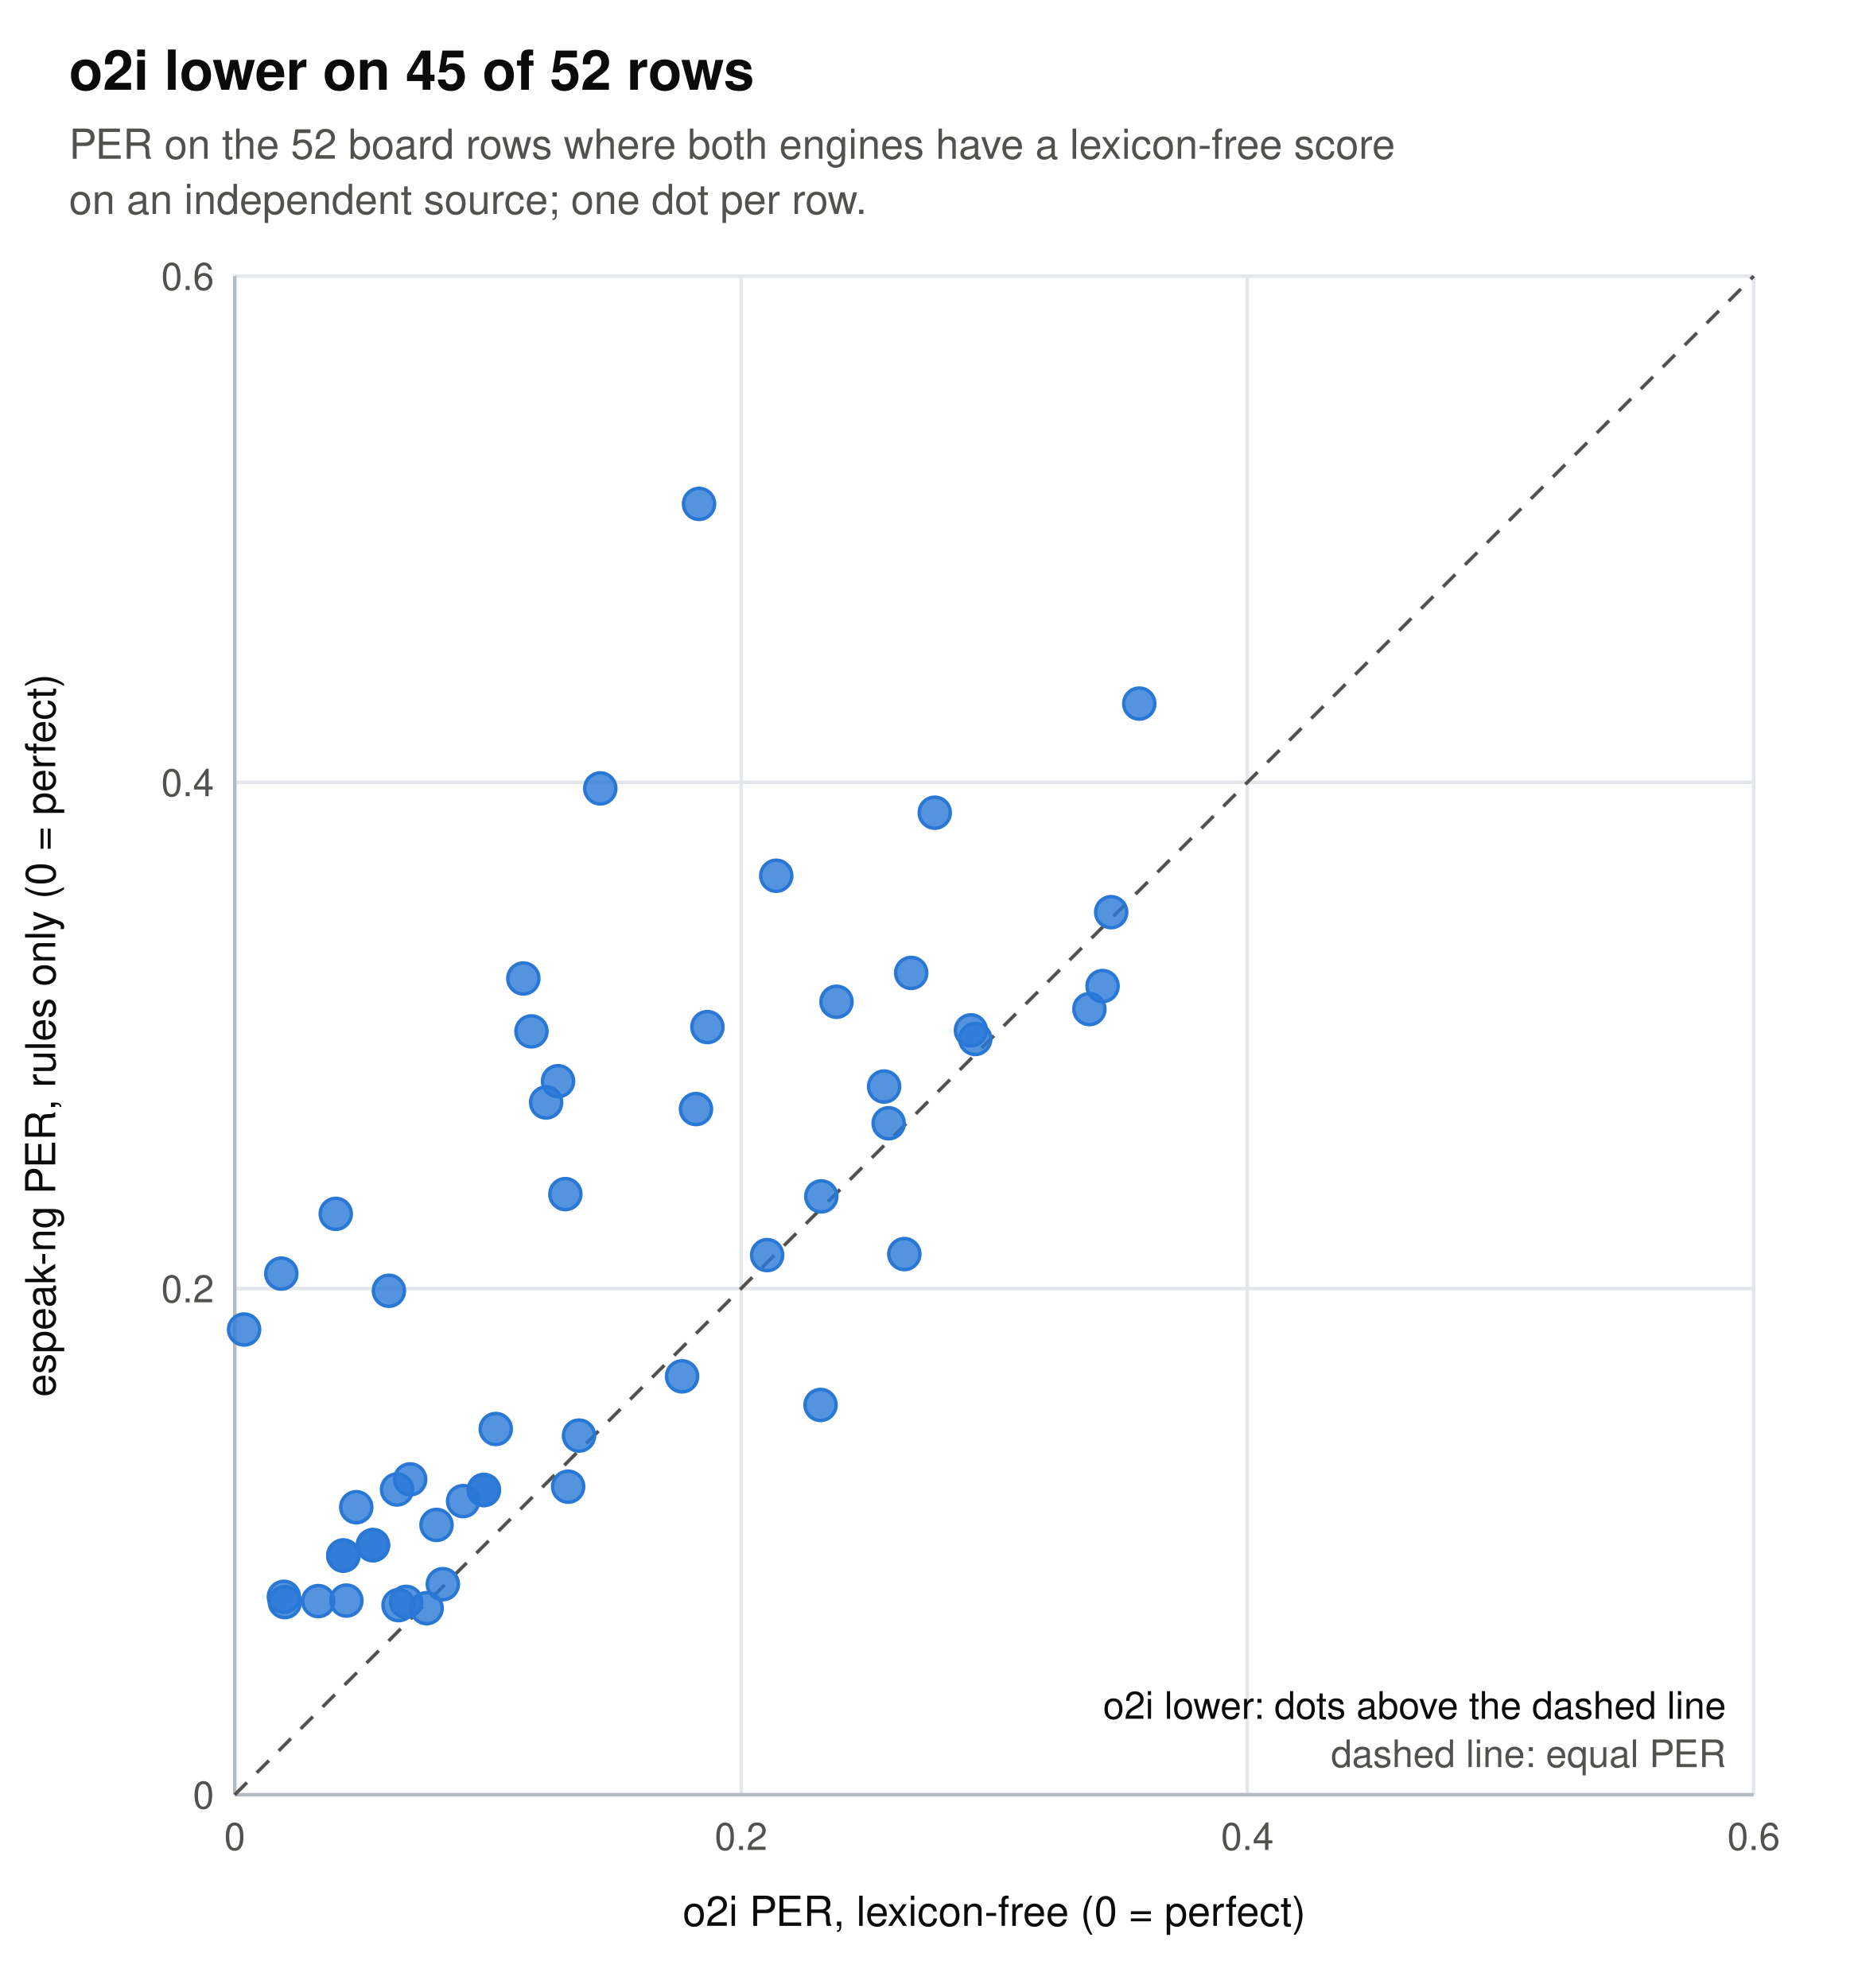
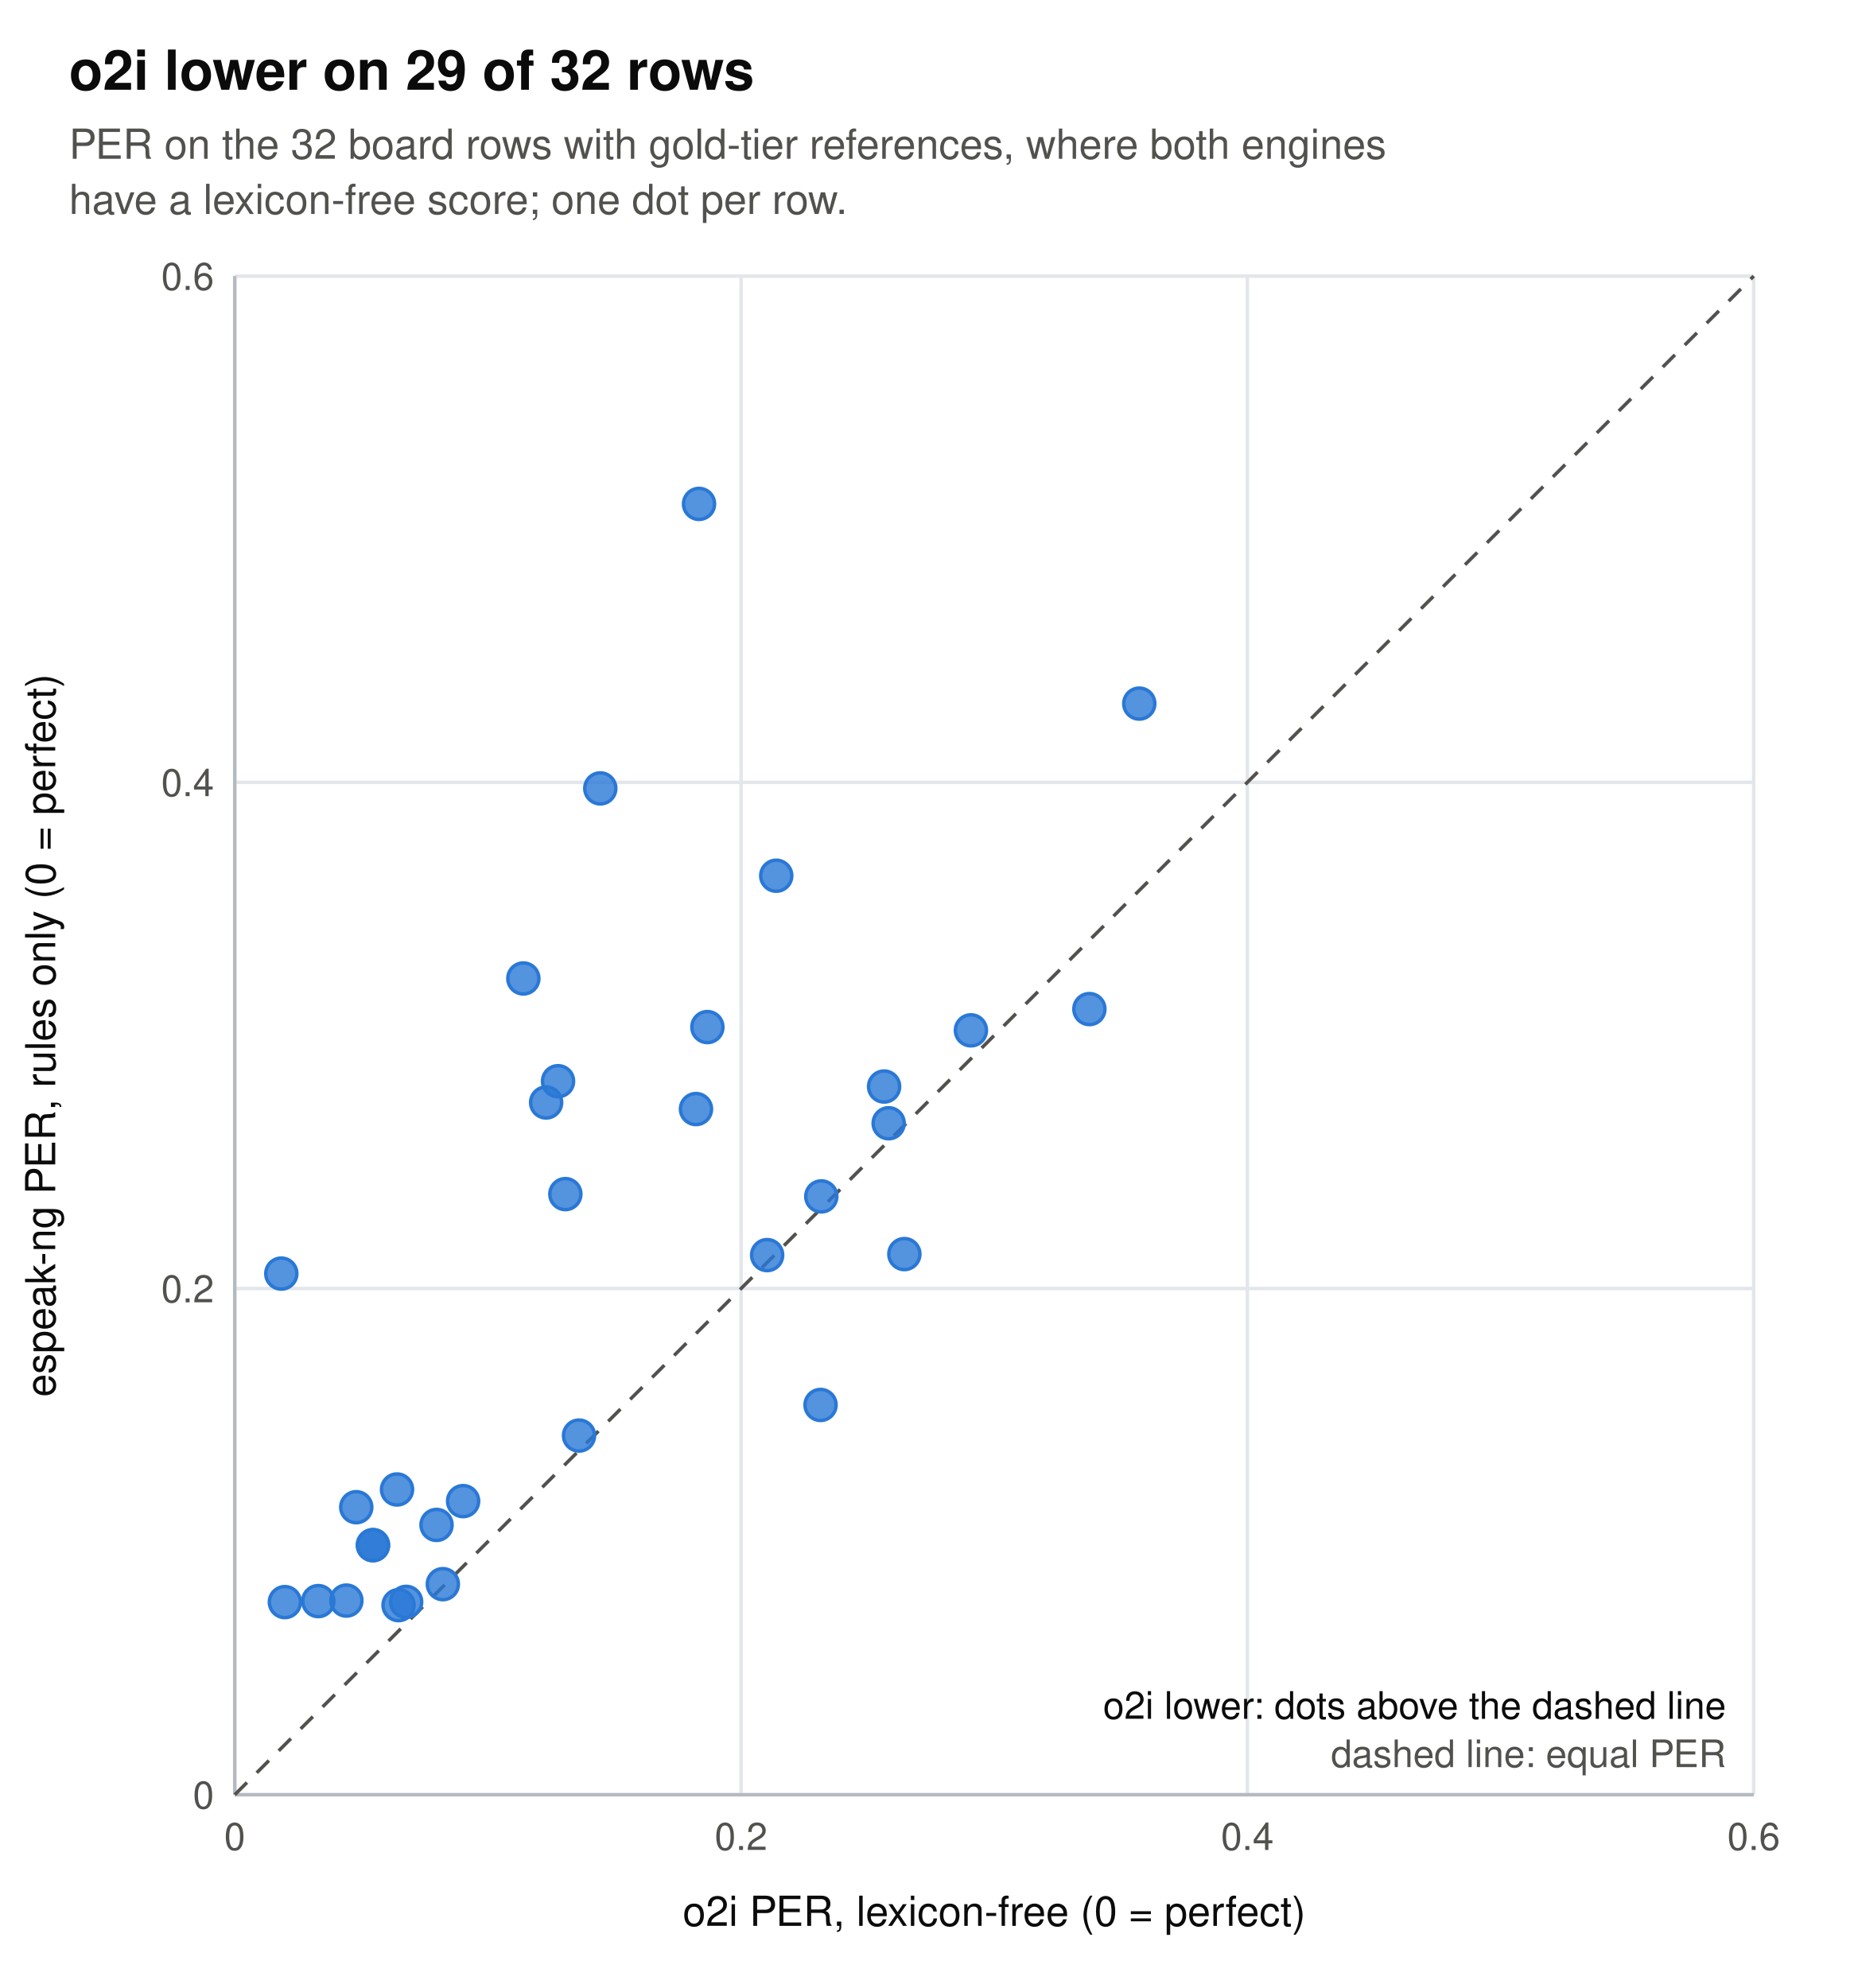
<svg xmlns="http://www.w3.org/2000/svg" width="538" height="576" viewBox="0 0 538 576" role="img" font-family="-apple-system, BlinkMacSystemFont, 'Segoe UI', Helvetica, Arial, sans-serif">
-   <text x="20" y="26" font-size="16" text-anchor="start" font-weight="bold" fill="#0b0b0b">o2i lower on 45 of 52 rows</text>
-   <text x="20" y="46" font-size="12" text-anchor="start" font-weight="normal" fill="#52514e">PER on the 52 board rows where both engines have a lexicon-free score</text>
-   <text x="20" y="62" font-size="12" text-anchor="start" font-weight="normal" fill="#52514e">on an independent source; one dot per row.</text>
+   <text x="20" y="26" font-size="16" text-anchor="start" font-weight="bold" fill="#0b0b0b">o2i lower on 29 of 32 rows</text>
+   <text x="20" y="46" font-size="12" text-anchor="start" font-weight="normal" fill="#52514e">PER on the 32 board rows with gold-tier references, where both engines</text>
+   <text x="20" y="62" font-size="12" text-anchor="start" font-weight="normal" fill="#52514e">have a lexicon-free score; one dot per row.</text>
  <line x1="68" y1="520" x2="508" y2="520" stroke="#e3e6ea" stroke-width="1" />
  <line x1="68" y1="520" x2="68" y2="80" stroke="#e3e6ea" stroke-width="1" />
  <text x="62" y="524" font-size="11" text-anchor="end" font-weight="normal" fill="#52514e">0</text>
  <text x="68" y="536" font-size="11" text-anchor="middle" font-weight="normal" fill="#52514e">0</text>
  <line x1="68" y1="373.33" x2="508" y2="373.33" stroke="#e3e6ea" stroke-width="1" />
  <line x1="214.67" y1="520" x2="214.67" y2="80" stroke="#e3e6ea" stroke-width="1" />
  <text x="62" y="377.33" font-size="11" text-anchor="end" font-weight="normal" fill="#52514e">0.2</text>
  <text x="214.67" y="536" font-size="11" text-anchor="middle" font-weight="normal" fill="#52514e">0.2</text>
  <line x1="68" y1="226.67" x2="508" y2="226.67" stroke="#e3e6ea" stroke-width="1" />
  <line x1="361.33" y1="520" x2="361.33" y2="80" stroke="#e3e6ea" stroke-width="1" />
  <text x="62" y="230.67" font-size="11" text-anchor="end" font-weight="normal" fill="#52514e">0.4</text>
  <text x="361.33" y="536" font-size="11" text-anchor="middle" font-weight="normal" fill="#52514e">0.4</text>
  <line x1="68" y1="80" x2="508" y2="80" stroke="#e3e6ea" stroke-width="1" />
  <line x1="508" y1="520" x2="508" y2="80" stroke="#e3e6ea" stroke-width="1" />
  <text x="62" y="84" font-size="11" text-anchor="end" font-weight="normal" fill="#52514e">0.6</text>
  <text x="508" y="536" font-size="11" text-anchor="middle" font-weight="normal" fill="#52514e">0.6</text>
  <line x1="68" y1="520" x2="508" y2="520" stroke="#b4bac1" stroke-width="1" />
  <line x1="68" y1="520" x2="68" y2="80" stroke="#b4bac1" stroke-width="1" />
  <line x1="68" y1="520" x2="508" y2="80" stroke="#52514e" stroke-width="1" stroke-dasharray="5 4" />
-   <circle cx="70.71" cy="385.21" r="4.5" fill="#2a78d6" fill-opacity="0.8" stroke="#2a78d6" />
  <circle cx="81.49" cy="369.01" r="4.5" fill="#2a78d6" fill-opacity="0.8" stroke="#2a78d6" />
-   <circle cx="82.23" cy="462.65" r="4.5" fill="#2a78d6" fill-opacity="0.8" stroke="#2a78d6" />
  <circle cx="82.52" cy="464.19" r="4.5" fill="#2a78d6" fill-opacity="0.8" stroke="#2a78d6" />
  <circle cx="92.2" cy="463.9" r="4.5" fill="#2a78d6" fill-opacity="0.8" stroke="#2a78d6" />
-   <circle cx="97.26" cy="351.7" r="4.5" fill="#2a78d6" fill-opacity="0.8" stroke="#2a78d6" />
-   <circle cx="99.46" cy="450.7" r="4.5" fill="#2a78d6" fill-opacity="0.8" stroke="#2a78d6" />
-   <circle cx="99.46" cy="450.7" r="4.5" fill="#2a78d6" fill-opacity="0.8" stroke="#2a78d6" />
  <circle cx="100.34" cy="463.75" r="4.5" fill="#2a78d6" fill-opacity="0.8" stroke="#2a78d6" />
  <circle cx="103.2" cy="436.69" r="4.5" fill="#2a78d6" fill-opacity="0.8" stroke="#2a78d6" />
  <circle cx="108.04" cy="447.69" r="4.5" fill="#2a78d6" fill-opacity="0.8" stroke="#2a78d6" />
  <circle cx="108.04" cy="447.69" r="4.5" fill="#2a78d6" fill-opacity="0.8" stroke="#2a78d6" />
-   <circle cx="112.66" cy="373.99" r="4.5" fill="#2a78d6" fill-opacity="0.8" stroke="#2a78d6" />
  <circle cx="115.01" cy="431.56" r="4.5" fill="#2a78d6" fill-opacity="0.8" stroke="#2a78d6" />
  <circle cx="115.45" cy="465.07" r="4.5" fill="#2a78d6" fill-opacity="0.8" stroke="#2a78d6" />
  <circle cx="117.65" cy="464.12" r="4.5" fill="#2a78d6" fill-opacity="0.8" stroke="#2a78d6" />
-   <circle cx="118.82" cy="428.63" r="4.5" fill="#2a78d6" fill-opacity="0.8" stroke="#2a78d6" />
-   <circle cx="123.59" cy="465.95" r="4.5" fill="#2a78d6" fill-opacity="0.8" stroke="#2a78d6" />
  <circle cx="126.45" cy="441.83" r="4.5" fill="#2a78d6" fill-opacity="0.8" stroke="#2a78d6" />
  <circle cx="128.28" cy="458.99" r="4.5" fill="#2a78d6" fill-opacity="0.8" stroke="#2a78d6" />
  <circle cx="134.15" cy="434.93" r="4.5" fill="#2a78d6" fill-opacity="0.8" stroke="#2a78d6" />
-   <circle cx="140.16" cy="431.71" r="4.5" fill="#2a78d6" fill-opacity="0.8" stroke="#2a78d6" />
-   <circle cx="140.16" cy="431.71" r="4.5" fill="#2a78d6" fill-opacity="0.8" stroke="#2a78d6" />
-   <circle cx="143.61" cy="414.03" r="4.5" fill="#2a78d6" fill-opacity="0.8" stroke="#2a78d6" />
  <circle cx="151.6" cy="283.5" r="4.5" fill="#2a78d6" fill-opacity="0.8" stroke="#2a78d6" />
-   <circle cx="153.95" cy="298.83" r="4.5" fill="#2a78d6" fill-opacity="0.8" stroke="#2a78d6" />
  <circle cx="158.2" cy="319.43" r="4.5" fill="#2a78d6" fill-opacity="0.8" stroke="#2a78d6" />
  <circle cx="161.65" cy="313.27" r="4.5" fill="#2a78d6" fill-opacity="0.8" stroke="#2a78d6" />
  <circle cx="163.77" cy="345.98" r="4.5" fill="#2a78d6" fill-opacity="0.8" stroke="#2a78d6" />
-   <circle cx="164.58" cy="430.75" r="4.5" fill="#2a78d6" fill-opacity="0.8" stroke="#2a78d6" />
  <circle cx="167.73" cy="415.94" r="4.5" fill="#2a78d6" fill-opacity="0.8" stroke="#2a78d6" />
  <circle cx="173.89" cy="228.43" r="4.5" fill="#2a78d6" fill-opacity="0.8" stroke="#2a78d6" />
-   <circle cx="197.58" cy="398.78" r="4.5" fill="#2a78d6" fill-opacity="0.8" stroke="#2a78d6" />
  <circle cx="201.61" cy="321.34" r="4.5" fill="#2a78d6" fill-opacity="0.8" stroke="#2a78d6" />
  <circle cx="202.49" cy="146" r="4.5" fill="#2a78d6" fill-opacity="0.8" stroke="#2a78d6" />
  <circle cx="204.91" cy="297.58" r="4.5" fill="#2a78d6" fill-opacity="0.8" stroke="#2a78d6" />
  <circle cx="222.22" cy="363.65" r="4.5" fill="#2a78d6" fill-opacity="0.8" stroke="#2a78d6" />
  <circle cx="224.86" cy="253.73" r="4.5" fill="#2a78d6" fill-opacity="0.8" stroke="#2a78d6" />
  <circle cx="237.69" cy="407.07" r="4.5" fill="#2a78d6" fill-opacity="0.8" stroke="#2a78d6" />
  <circle cx="237.91" cy="346.64" r="4.5" fill="#2a78d6" fill-opacity="0.8" stroke="#2a78d6" />
-   <circle cx="242.31" cy="290.25" r="4.5" fill="#2a78d6" fill-opacity="0.8" stroke="#2a78d6" />
  <circle cx="256.1" cy="314.81" r="4.5" fill="#2a78d6" fill-opacity="0.8" stroke="#2a78d6" />
  <circle cx="257.42" cy="325.45" r="4.5" fill="#2a78d6" fill-opacity="0.8" stroke="#2a78d6" />
  <circle cx="261.97" cy="363.36" r="4.5" fill="#2a78d6" fill-opacity="0.8" stroke="#2a78d6" />
-   <circle cx="263.95" cy="281.89" r="4.5" fill="#2a78d6" fill-opacity="0.8" stroke="#2a78d6" />
-   <circle cx="270.77" cy="235.47" r="4.5" fill="#2a78d6" fill-opacity="0.8" stroke="#2a78d6" />
  <circle cx="281.25" cy="298.53" r="4.5" fill="#2a78d6" fill-opacity="0.8" stroke="#2a78d6" />
-   <circle cx="282.5" cy="301.03" r="4.5" fill="#2a78d6" fill-opacity="0.8" stroke="#2a78d6" />
  <circle cx="315.57" cy="292.37" r="4.5" fill="#2a78d6" fill-opacity="0.8" stroke="#2a78d6" />
-   <circle cx="319.39" cy="285.7" r="4.5" fill="#2a78d6" fill-opacity="0.8" stroke="#2a78d6" />
-   <circle cx="321.88" cy="264.29" r="4.5" fill="#2a78d6" fill-opacity="0.8" stroke="#2a78d6" />
  <circle cx="330.02" cy="203.86" r="4.5" fill="#2a78d6" fill-opacity="0.8" stroke="#2a78d6" />
  <text x="500" y="498" font-size="11" text-anchor="end" font-weight="normal" fill="#0b0b0b">o2i lower: dots above the dashed line</text>
  <text x="500" y="512" font-size="11" text-anchor="end" font-weight="normal" fill="#52514e">dashed line: equal PER</text>
  <text x="288" y="558" font-size="12" text-anchor="middle" font-weight="normal" fill="#0b0b0b">o2i PER, lexicon-free (0 = perfect)</text>
  <text x="16" y="300" transform="rotate(-90 16 300)" font-size="12" text-anchor="middle" font-weight="normal" fill="#0b0b0b">espeak-ng PER, rules only (0 = perfect)</text>
</svg>
